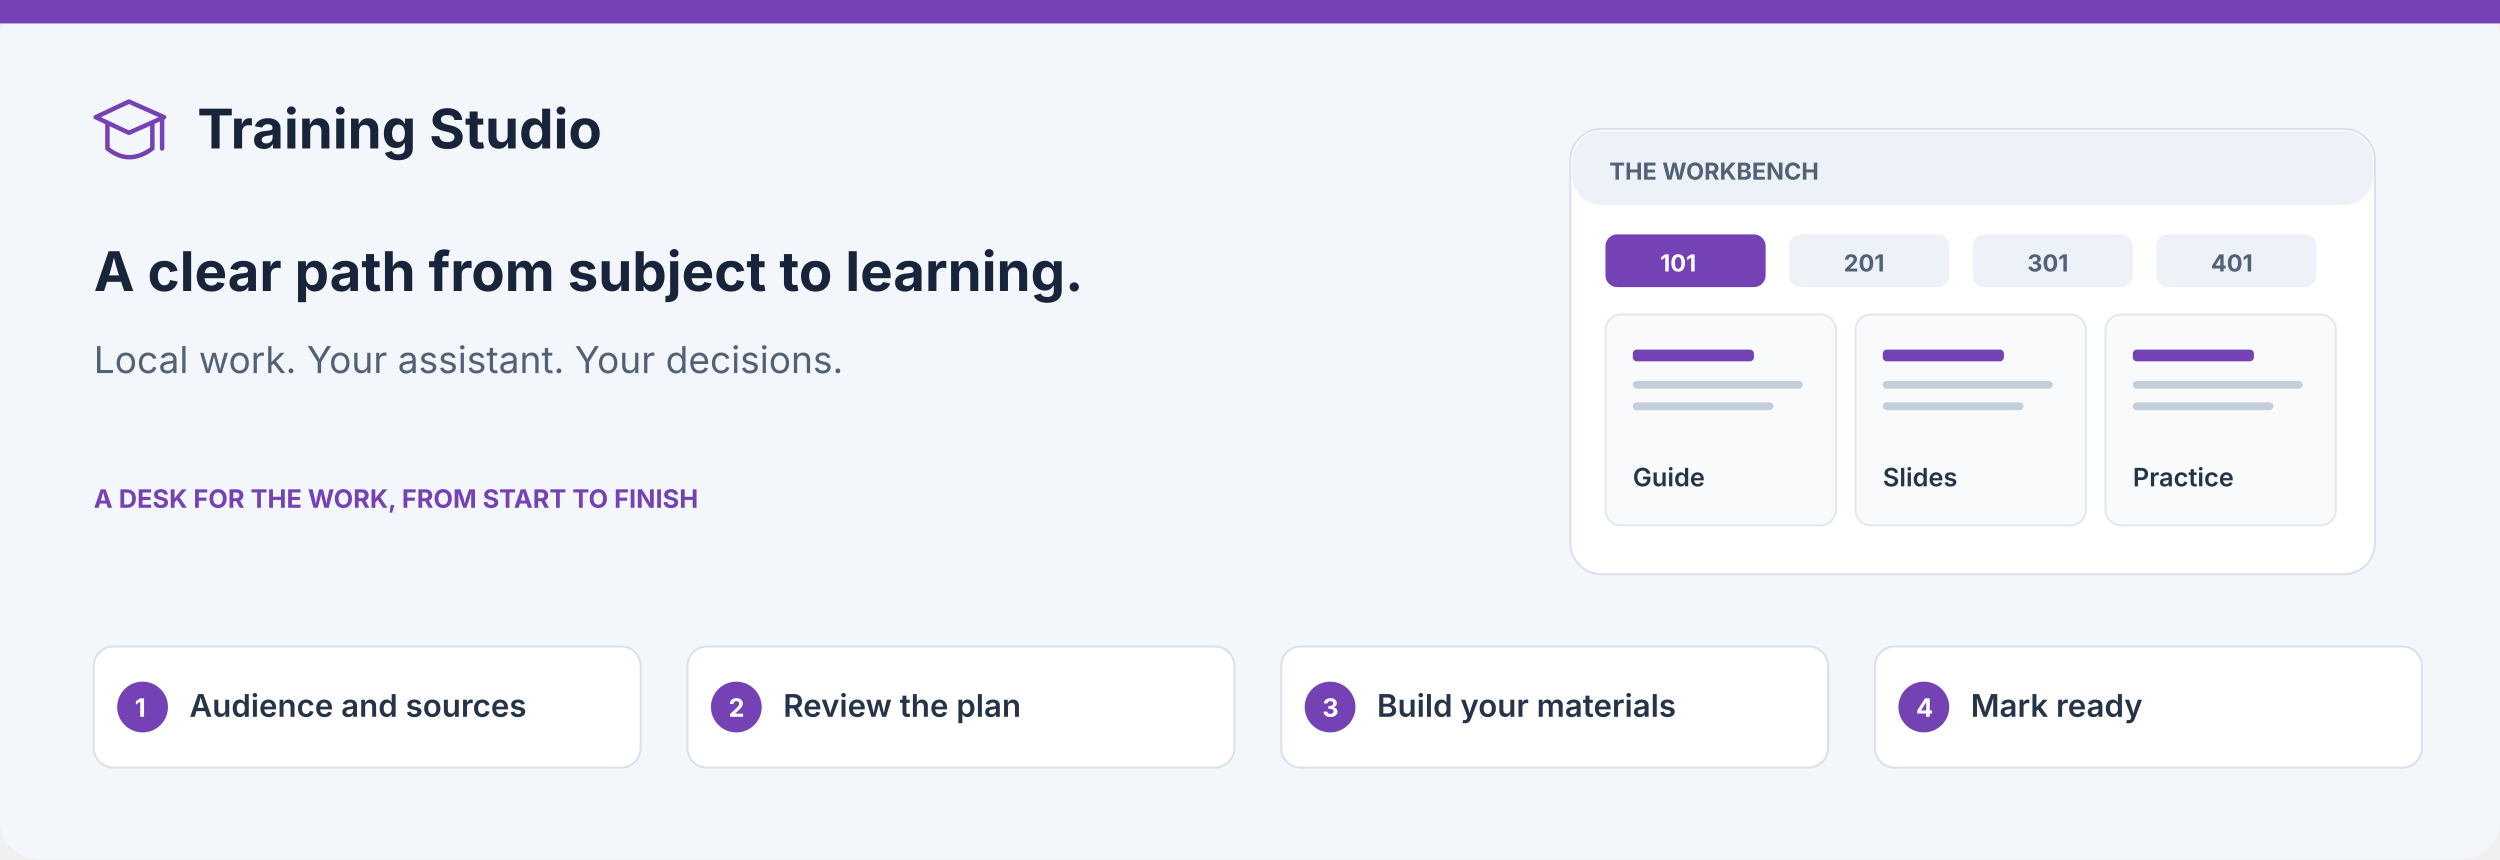
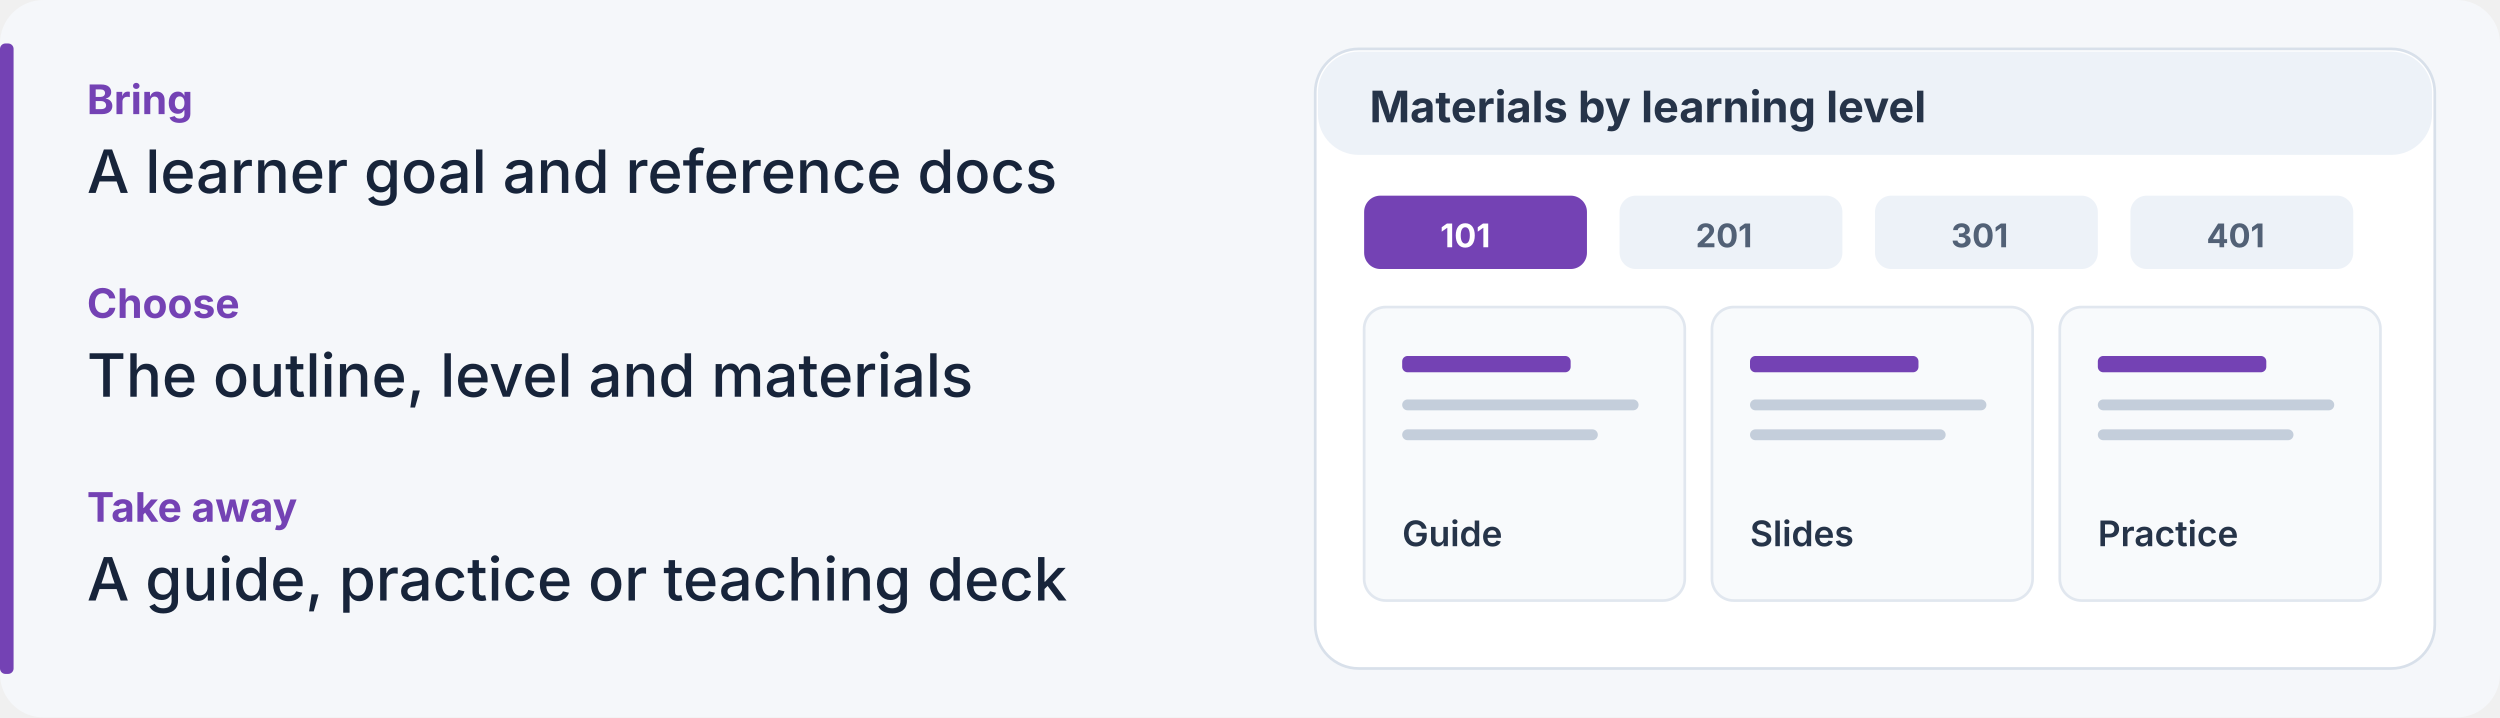
- <svg xmlns="http://www.w3.org/2000/svg" width="1280" height="440" viewBox="0 0 1280 440" role="img" aria-labelledby="title desc">
+ <svg xmlns="http://www.w3.org/2000/svg" width="920" height="264" viewBox="0 0 920 264" role="img" aria-labelledby="title desc">
  <g font-family="-apple-system, BlinkMacSystemFont, Segoe UI, sans-serif">
-     <rect x="0" y="0" width="1280" height="440" rx="20" fill="#f3f6fa" stroke="none" />
-     <rect x="0" y="0" width="1280" height="12" rx="0" fill="#7442b4" stroke="none" />
-     <g transform="translate(48 49)" fill="none" stroke="#7442b4" stroke-width="2.3" stroke-linecap="round" stroke-linejoin="round">
-       <path d="m1 11 17-8 18 8-18 8z M7 15v12q11 9 23 0V15 M35 12v15" />
+     <rect x="0" y="0" width="920" height="264" rx="16" fill="#f5f7fa" stroke="none" />
+     <rect x="0" y="16" width="5" height="232" rx="2" fill="#7442b4" stroke="none" />
+     <text x="32" y="42" font-size="15" fill="#7442b4" font-weight="700">Bring</text>
+     <text x="32" y="71" font-size="22" fill="#17243a" font-weight="550">A learner goal and reference docs</text>
+     <text x="32" y="117" font-size="15" fill="#7442b4" font-weight="700">Choose</text>
+     <text x="32" y="146" font-size="22" fill="#17243a" font-weight="550">The outline, level and materials</text>
+     <text x="32" y="192" font-size="15" fill="#7442b4" font-weight="700">Take away</text>
+     <text x="32" y="221" font-size="22" fill="#17243a" font-weight="550">A guide, practice or teaching deck</text>
+     <g transform="translate(-320 -48)">
+       <rect x="804" y="66" width="412" height="228" rx="16" fill="#ffffff" stroke="#d8e0ea" />
+       <rect x="805" y="67" width="410" height="38" rx="15" fill="#edf2f8" stroke="none" />
+       <text x="824" y="93" font-size="16" fill="#263449" font-weight="650">Materials by learning level</text>
+       <rect x="822" y="120" width="82" height="27" rx="6" fill="#7442b4" stroke="none" />
+       <text x="850" y="139" font-size="12" fill="#ffffff" font-weight="650">101</text>
+       <rect x="916" y="120" width="82" height="27" rx="6" fill="#edf2f8" stroke="none" />
+       <text x="944" y="139" font-size="12" fill="#526176" font-weight="650">201</text>
+       <rect x="1010" y="120" width="82" height="27" rx="6" fill="#edf2f8" stroke="none" />
+       <text x="1038" y="139" font-size="12" fill="#526176" font-weight="650">301</text>
+       <rect x="1104" y="120" width="82" height="27" rx="6" fill="#edf2f8" stroke="none" />
+       <text x="1132" y="139" font-size="12" fill="#526176" font-weight="650">401</text>
+       <rect x="822" y="161" width="118" height="108" rx="8" fill="#f8fafc" stroke="#e1e7ef" />
+       <rect x="836" y="179" width="62" height="6" rx="2" fill="#7442b4" stroke="none" />
+       <rect x="836" y="195" width="87" height="4" rx="2" fill="#c4cedb" stroke="none" />
+       <rect x="836" y="206" width="72" height="4" rx="2" fill="#c4cedb" stroke="none" />
+       <text x="836" y="249" font-size="13" fill="#263449" font-weight="600">Guide</text>
+       <rect x="950" y="161" width="118" height="108" rx="8" fill="#f8fafc" stroke="#e1e7ef" />
+       <rect x="964" y="179" width="62" height="6" rx="2" fill="#7442b4" stroke="none" />
+       <rect x="964" y="195" width="87" height="4" rx="2" fill="#c4cedb" stroke="none" />
+       <rect x="964" y="206" width="72" height="4" rx="2" fill="#c4cedb" stroke="none" />
+       <text x="964" y="249" font-size="13" fill="#263449" font-weight="600">Slides</text>
+       <rect x="1078" y="161" width="118" height="108" rx="8" fill="#f8fafc" stroke="#e1e7ef" />
+       <rect x="1092" y="179" width="62" height="6" rx="2" fill="#7442b4" stroke="none" />
+       <rect x="1092" y="195" width="87" height="4" rx="2" fill="#c4cedb" stroke="none" />
+       <rect x="1092" y="206" width="72" height="4" rx="2" fill="#c4cedb" stroke="none" />
+       <text x="1092" y="249" font-size="13" fill="#263449" font-weight="600">Practice</text>
    </g>
-     <text x="101" y="76" font-size="28" fill="#17243a" font-weight="700">Training Studio</text>
-     <text x="48" y="149" font-size="28" fill="#17243a" font-weight="650">A clear path from subject to learning.</text>
-     <text x="48" y="191" font-size="19" fill="#526176" font-weight="400">Local work. Your assistant. Your decisions.</text>
-     <text x="48" y="260" font-size="13" fill="#7442b4" font-weight="650">A DESK FOR THE WORK, FROM START TO FINISH</text>
-     <rect x="804" y="66" width="412" height="228" rx="16" fill="#ffffff" stroke="#d8e0ea" />
-     <rect x="805" y="67" width="410" height="38" rx="15" fill="#edf2f8" stroke="none" />
-     <text x="824" y="92" font-size="12" fill="#526176" font-weight="650">THE WORKBENCH</text>
-     <rect x="822" y="120" width="82" height="27" rx="6" fill="#7442b4" stroke="none" />
-     <text x="850" y="139" font-size="12" fill="#ffffff" font-weight="650">101</text>
-     <rect x="916" y="120" width="82" height="27" rx="6" fill="#edf2f8" stroke="none" />
-     <text x="944" y="139" font-size="12" fill="#526176" font-weight="650">201</text>
-     <rect x="1010" y="120" width="82" height="27" rx="6" fill="#edf2f8" stroke="none" />
-     <text x="1038" y="139" font-size="12" fill="#526176" font-weight="650">301</text>
-     <rect x="1104" y="120" width="82" height="27" rx="6" fill="#edf2f8" stroke="none" />
-     <text x="1132" y="139" font-size="12" fill="#526176" font-weight="650">401</text>
-     <rect x="822" y="161" width="118" height="108" rx="8" fill="#f8fafc" stroke="#e1e7ef" />
-     <rect x="836" y="179" width="62" height="6" rx="2" fill="#7442b4" stroke="none" />
-     <rect x="836" y="195" width="87" height="4" rx="2" fill="#c4cedb" stroke="none" />
-     <rect x="836" y="206" width="72" height="4" rx="2" fill="#c4cedb" stroke="none" />
-     <text x="836" y="249" font-size="13" fill="#263449" font-weight="600">Guide</text>
-     <rect x="950" y="161" width="118" height="108" rx="8" fill="#f8fafc" stroke="#e1e7ef" />
-     <rect x="964" y="179" width="62" height="6" rx="2" fill="#7442b4" stroke="none" />
-     <rect x="964" y="195" width="87" height="4" rx="2" fill="#c4cedb" stroke="none" />
-     <rect x="964" y="206" width="72" height="4" rx="2" fill="#c4cedb" stroke="none" />
-     <text x="964" y="249" font-size="13" fill="#263449" font-weight="600">Slides</text>
-     <rect x="1078" y="161" width="118" height="108" rx="8" fill="#f8fafc" stroke="#e1e7ef" />
-     <rect x="1092" y="179" width="62" height="6" rx="2" fill="#7442b4" stroke="none" />
-     <rect x="1092" y="195" width="87" height="4" rx="2" fill="#c4cedb" stroke="none" />
-     <rect x="1092" y="206" width="72" height="4" rx="2" fill="#c4cedb" stroke="none" />
-     <text x="1092" y="249" font-size="13" fill="#263449" font-weight="600">Practice</text>
-     <rect x="48" y="331" width="280" height="62" rx="10" fill="#ffffff" stroke="#d8e0ea" />
-     <circle cx="73" cy="362" r="13" fill="#7442b4" />
-     <text x="69" y="367" font-size="13" fill="#ffffff" font-weight="700">1</text>
-     <text x="97" y="367" font-size="16" fill="#263449" font-weight="600">Audience and sources</text>
-     <rect x="352" y="331" width="280" height="62" rx="10" fill="#ffffff" stroke="#d8e0ea" />
-     <circle cx="377" cy="362" r="13" fill="#7442b4" />
-     <text x="373" y="367" font-size="13" fill="#ffffff" font-weight="700">2</text>
-     <text x="401" y="367" font-size="16" fill="#263449" font-weight="600">Review the plan</text>
-     <rect x="656" y="331" width="280" height="62" rx="10" fill="#ffffff" stroke="#d8e0ea" />
-     <circle cx="681" cy="362" r="13" fill="#7442b4" />
-     <text x="677" y="367" font-size="13" fill="#ffffff" font-weight="700">3</text>
-     <text x="705" y="367" font-size="16" fill="#263449" font-weight="600">Build your materials</text>
-     <rect x="960" y="331" width="280" height="62" rx="10" fill="#ffffff" stroke="#d8e0ea" />
-     <circle cx="985" cy="362" r="13" fill="#7442b4" />
-     <text x="981" y="367" font-size="13" fill="#ffffff" font-weight="700">4</text>
-     <text x="1009" y="367" font-size="16" fill="#263449" font-weight="600">Mark ready</text>
  </g>
</svg>
